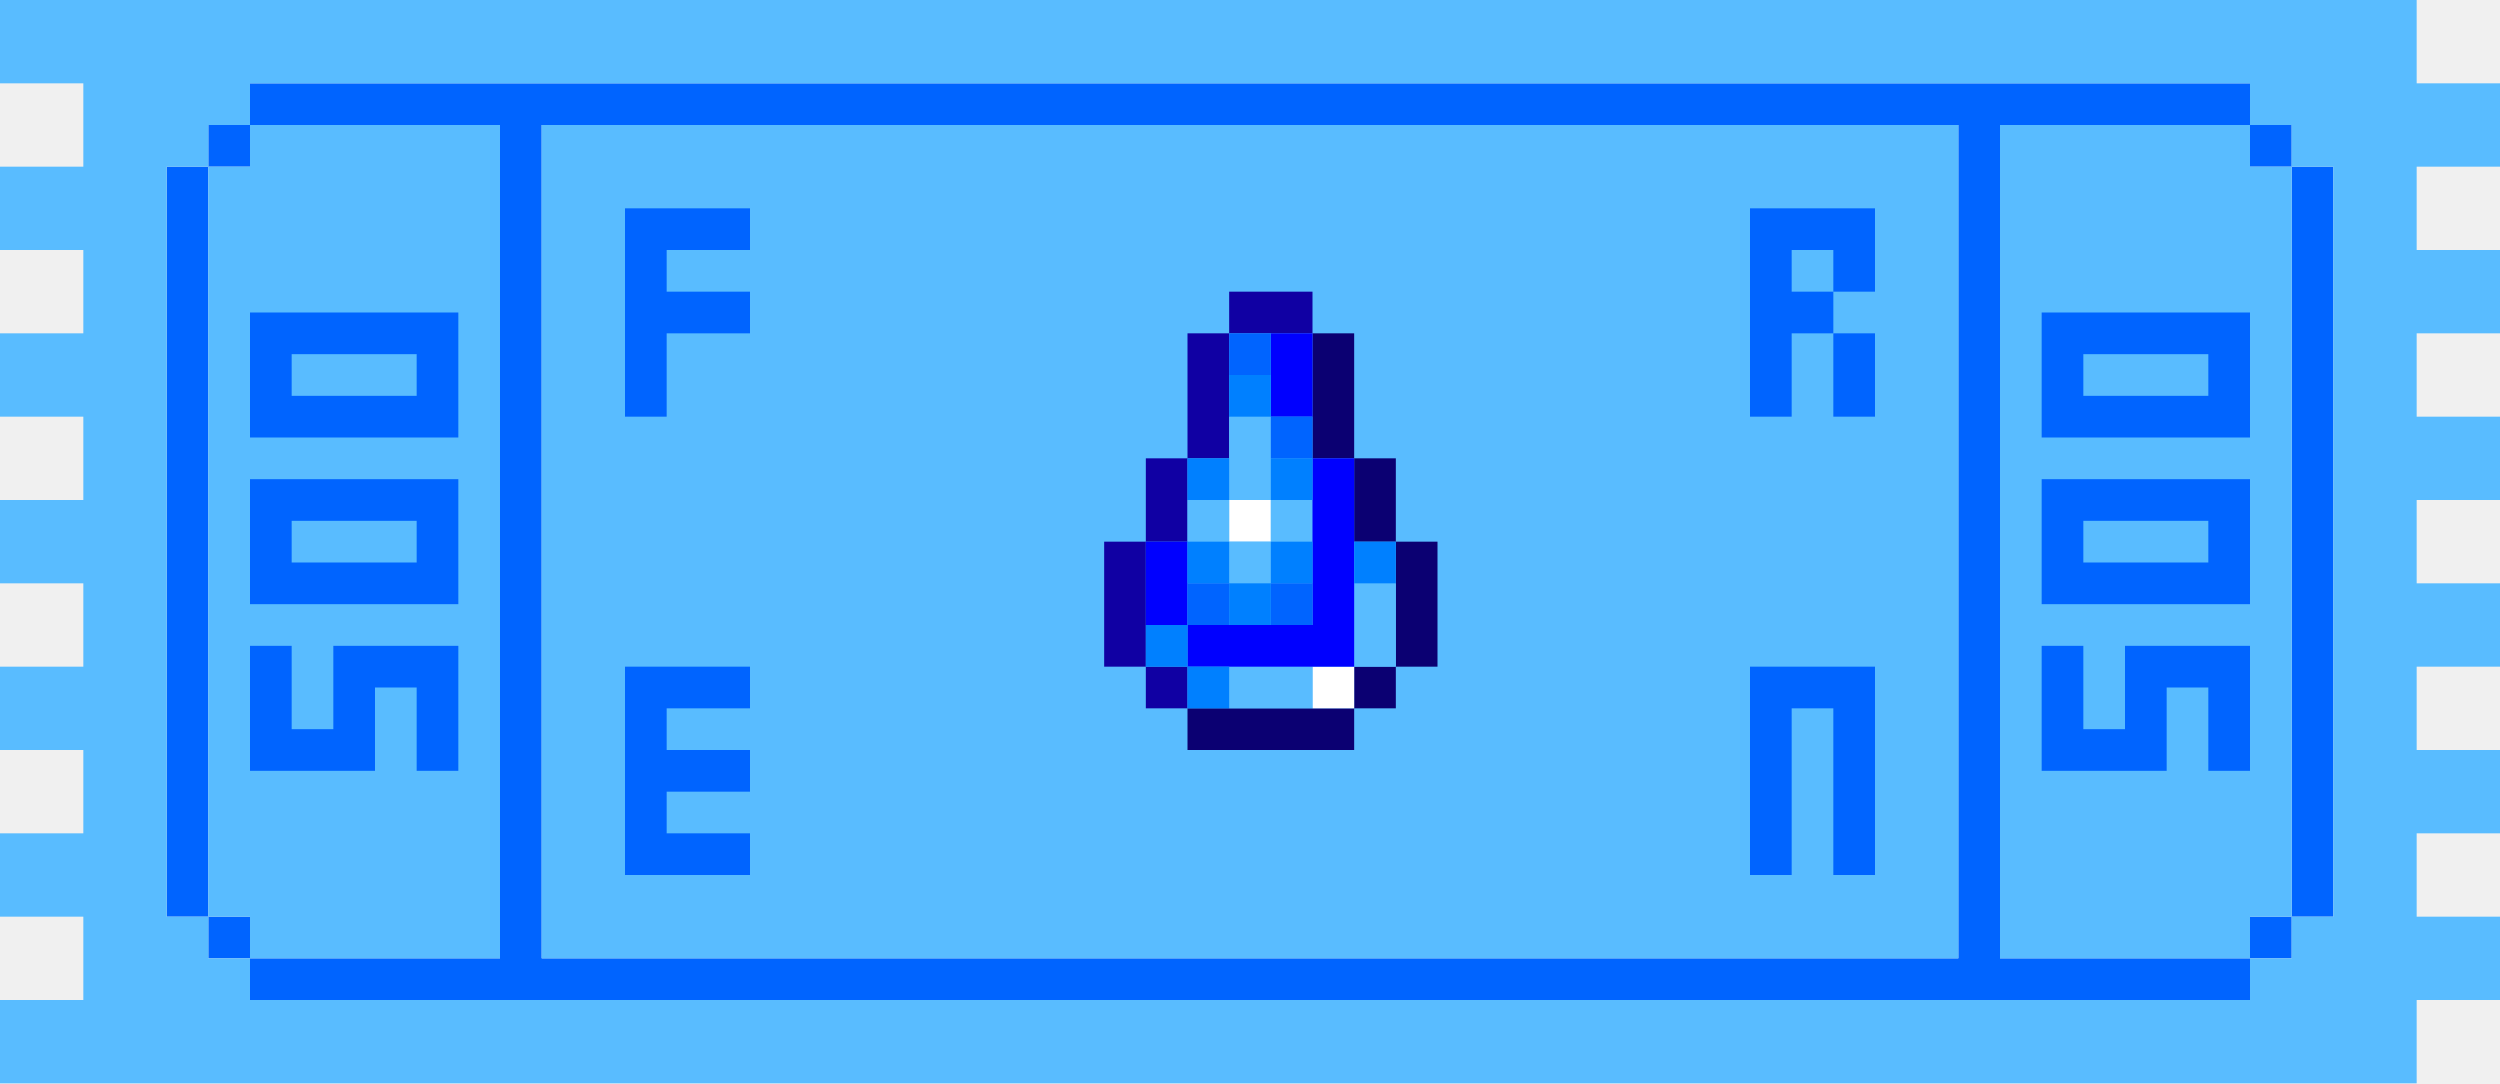
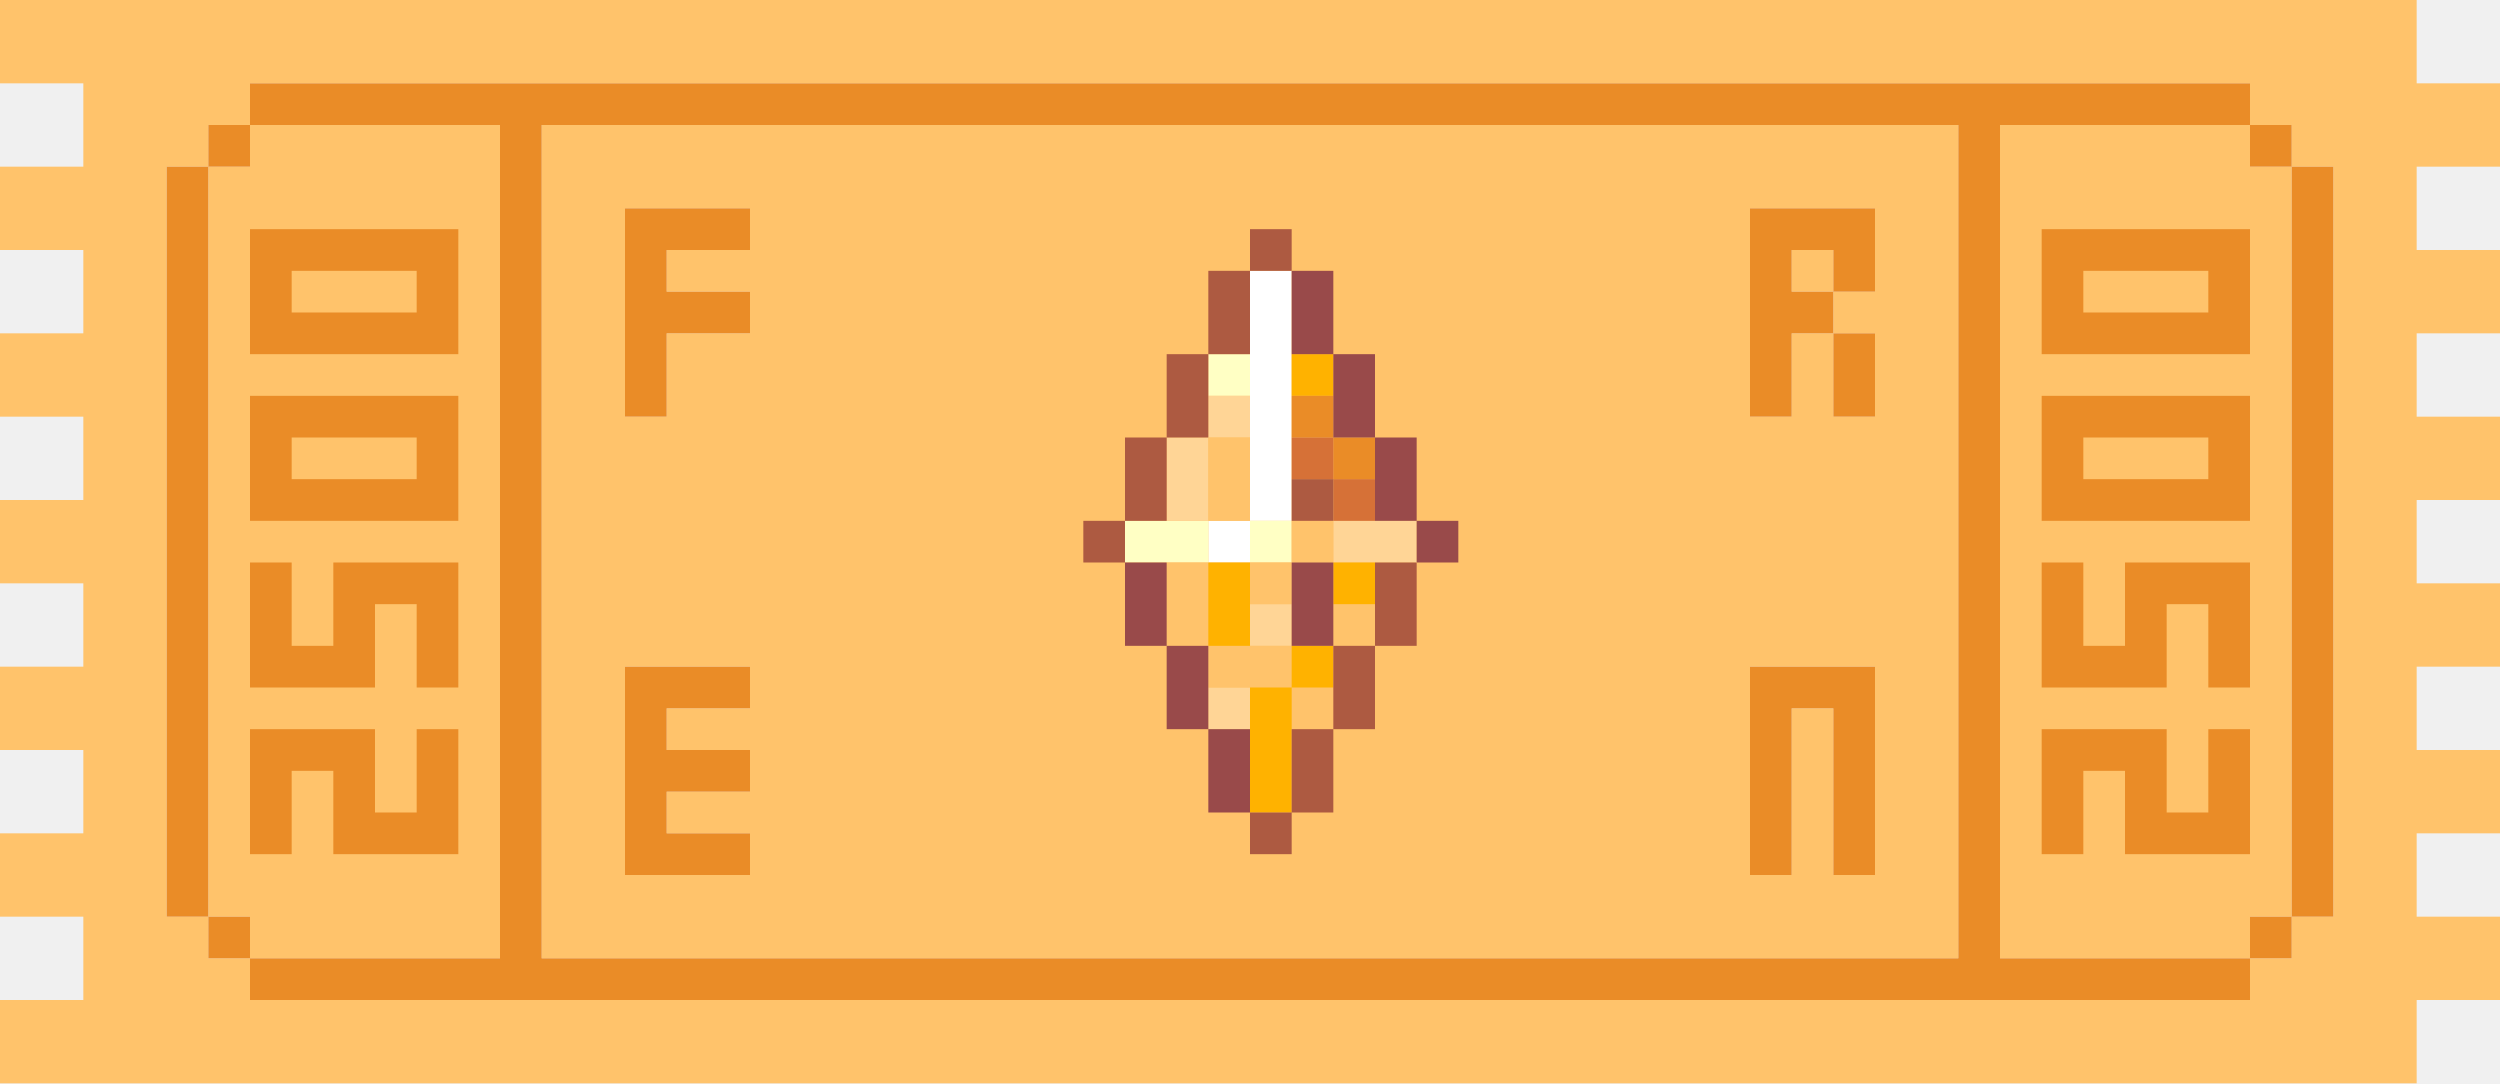
<svg xmlns="http://www.w3.org/2000/svg" width="60" height="26" fill="none">
-   <path d="M6 3H5v1h1V3Zm49 1v18h1V4h-1Zm0-1h-1v1h1V3Zm-3 20h-4V3h6V2H6v1h6v20H6v1h48v-1h-2Zm-6 0H13V3h34v20h-1ZM5 20V4H4v18h1v-2Zm1 2H5v1h1v-1Zm49 0h-1v1h1v-1Z" fill="#0064FF" />
-   <path d="M59 2h-1V0H0v2h2v2H0v2h2v2H0v2h2v2H0v2h2v2H0v2h2v2H0v2h2v2H0v2h58v-2h2v-2h-2v-2h2v-2h-2v-2h2v-2h-2v-2h2v-2h-2V8h2V6h-2V4h2V2h-1Zm-3 3v17h-1v1h-1v1H6v-1H5v-1H4V4h1V3h1V2h48v1h1v1h1v1Z" fill="#59BCFF" />
-   <path d="M46 3H13v20h34V3h-1ZM8 23h4V3H6v1H5v18h1v1h2Zm47-3V4h-1V3h-6v20h6v-1h1v-2Z" fill="#59BCFF" />
-   <path d="M32.5 9V8h-1v3h1V9Zm1 2h-1v2h1v-2Zm0 2v3h1v-3h-1Zm0 3h-1v1h1v-1Zm-3 1h-2v1h4v-1h-2Z" fill="#0B0072" />
-   <path d="M28.5 9v2h1V8h-1v1Zm-2 5v2h1v-3h-1v1Zm2 2h-1v1h1v-1Zm-1-4v1h1v-2h-1v1Zm3-5h-1v1h2V7h-1Z" fill="#1000A3" />
-   <path d="M30.5 12h-1v1h1v-1Zm2 4h-1v1h1v-1Z" fill="#fff" />
-   <path d="M30.5 11v-1h-1v2h1v-1Zm1 1h-1v1h1v-1Zm-1 1h-1v1h1v-1Zm-1 3v1h2v-1h-2Zm3-2v2h1v-2h-1Zm-3-2h-1v1h1v-1Z" fill="#59BCFF" />
-   <path d="M31.5 9V8h-1v2h1V9Zm-3 4h-1v2h1v-2Zm3-2v4h-3v1h4v-5h-1Z" fill="#00F" />
-   <path d="M30.5 14h-1v1h1v-1Zm-2 1h-1v1h1v-1Zm1 1h-1v1h1v-1Zm0-5h-1v1h1v-1Zm2 0h-1v1h1v-1Zm0 2h-1v1h1v-1Zm2 0h-1v1h1v-1Zm-4 0h-1v1h1v-1Zm1-4h-1v1h1V9Z" fill="#0080FF" />
-   <path d="M31.5 10h-1v1h1v-1Zm0 4h-1v1h1v-1Zm-2 0h-1v1h1v-1Zm1-6h-1v1h1V8ZM16 5h-1v5h1V8h2V7h-2V6h2V5h-2Zm28 0h-2v5h1V8h1V7h-1V6h1v1h1V5h-1Z" fill="#0064FF" />
-   <path d="M44 10h1V8h-1v2Zm-28 6h-1v5h3v-1h-2v-1h2v-1h-2v-1h2v-1h-2Zm27 0h-1v5h1v-4h1v4h1v-5h-2ZM9 11.5H6v3h5v-3H9Zm1 2H7v-1h3v1Zm-1 2H8v2H7v-2H6v3h3v-2h1v2h1v-3H9Zm0-8H6v3h5v-3H9Zm1 2H7v-1h3v1Zm42 2h-3v3h5v-3h-2Zm1 2h-3v-1h3v1Zm-1 2h-1v2h-1v-2h-1v3h3v-2h1v2h1v-3h-2Zm1-8h-4v3h5v-3h-1Zm0 2h-3v-1h3v1Z" fill="#0064FF" />
+   <path d="M59 2h-1V0H0v2h2v2H0v2h2v2H0v2h2v2H0v2h2v2H0v2h2v2H0v2h2v2H0v2h58v-2h2v-2h-2v-2h2v-2h-2v-2h2v-2h-2v-2h2v-2h-2V8h2V6h-2V4h2V2h-1Zm-3 3v17h-1v1h-1v1H6v-1H5v-1H4V4h1V3h1V2h48v1h1v1h1v1Z" fill="#FFC36B" />
+   <path d="M44 6h-1v1h1V6Z" fill="#FFC36B" />
+   <path d="M45 3H13v20h34V3h-2Zm0 3v1h-1v1h1v2h-1V8h-1v2h-1V5h3v1Zm0 11v4h-1v-4h-1v4h-1v-5h3v1Zm-30 3v-4h3v1h-2v1h2v1h-2v1h2v1h-3v-1Zm0-11V5h3v1h-2v1h2v1h-2v2h-1V9ZM8 23h4V3H6v1H5v18h1v1h2Zm47-3V4h-1V3h-6v20h6v-1h1v-2Z" fill="#FFC36B" />
+   <path d="M6 3H5v1h1V3Zm49 1v18h1V4h-1Zm0-1h-1v1h1V3Zm-3 20h-4V3h6V2H6v1h6v20H6v1h48v-1h-2Zm-6 0H13V3h34v20h-1ZM5 20V4H4v18h1v-2Zm1 2H5v1h1v-1Zm49 0h-1v1h1v-1Z" fill="#EA8C27" />
+   <path d="M16 5h-1v5h1V8h2V7h-2V6h2V5h-2Zm27 0h-1v5h1V8h1V7h-1V6h1v1h1V5h-2Z" fill="#EA8C27" />
+   <path d="M44 10h1V8h-1v2Zm-28 6h-1v5h3v-1h-2v-1h2v-1h-2v-1h2v-1h-2Zm27 0h-1v5h1v-4h1v4h1v-5h-2ZM8 12.5h3v-3H6v3h2Zm-1-2h3v1H7v-1Zm1 6h1v-2h1v2h1v-3H8v2H7v-2H6v3h2Zm0-8h3v-3H6v3h2Zm-1-2h3v1H7v-1Zm0 13v-1h1v2h3v-3h-1v2H9v-2H6v3h1v-1Zm45-10h-3v3h5v-3h-2Zm1 2h-3v-1h3v1Zm-1 2h-1v2h-1v-2h-1v3h3v-2h1v2h1v-3h-2Zm0-8h-3v3h5v-3h-2Zm1 2h-3v-1h3v1Zm0 11v1h-1v-2h-3v3h1v-2h1v2h3v-3h-1v1Z" fill="#EA8C27" />
+   <path d="M30 12.5h-1v1h1v-1Zm0-6v6h1v-6h-1Z" fill="#fff" />
+   <path d="M30 8.5h-1v1h1v-1Zm1 4h-1v1h1v-1Zm-4 0v1h2v-1h-2Z" fill="#FFFFC4" />
+   <path d="M30 16.5h-1v1h1v-1Zm1-2h-1v1h1v-1Zm-2-3v-1h-1v2h1v-1Zm1-2h-1v1h1v-1Zm3 3h-1v1h2v-1h-1Z" fill="#FFD596" />
+   <path d="M30 15.5h-1v1h2v-1h-1Zm1-2h-1v1h1v-1Zm-1-2v-1h-1v2h1v-1Zm2 1h-1v1h1v-1Zm0 4h-1v1h1v-1Zm1-2h-1v1h1v-1Zm-4-1h-1v2h1v-2Z" fill="#FFC36B" />
+   <path d="M32 8.5h-1v1h1v-1Zm-2 9v2h1v-3h-1v1Zm2-2h-1v1h1v-1Zm-2-1v-1h-1v2h1v-1Zm3-1h-1v1h1v-1Z" fill="#FFB200" />
+   <path d="M32 9.5h-1v1h1v-1Zm1 1h-1v1h1v-1Z" fill="#EA8C27" />
+   <path d="M32 10.5h-1v1h1v-1Zm1 1h-1v1h1v-1Z" fill="#D67137" />
+   <path d="M32 6.5h-1v2h1v-2Zm1 2h-1v2h1v-2Zm1 2h-1v2h1v-2Zm-3 4v1h1v-2h-1v1Zm4-2h-1v1h1v-1Zm-6 6v1h1v-2h-1v1Zm0-3h-1v2h1v-2Zm-1-2h-1v2h1v-2Z" fill="#994A4A" />
+   <path d="M31 5.5h-1v1h1v-1Zm-1 2v-1h-1v2h1v-1Zm2 4h-1v1h1v-1Zm-4-2v1h1v-2h-1v1Zm-1 2v1h1v-2h-1v1Zm4 8h-1v1h1v-1Zm0-1v1h1v-2h-1v1Zm1-2v1h1v-2h-1v1Zm1-3v2h1v-2h-1Zm-6-1h-1v1h1v-1Z" fill="#AD5A41" />
</svg>
